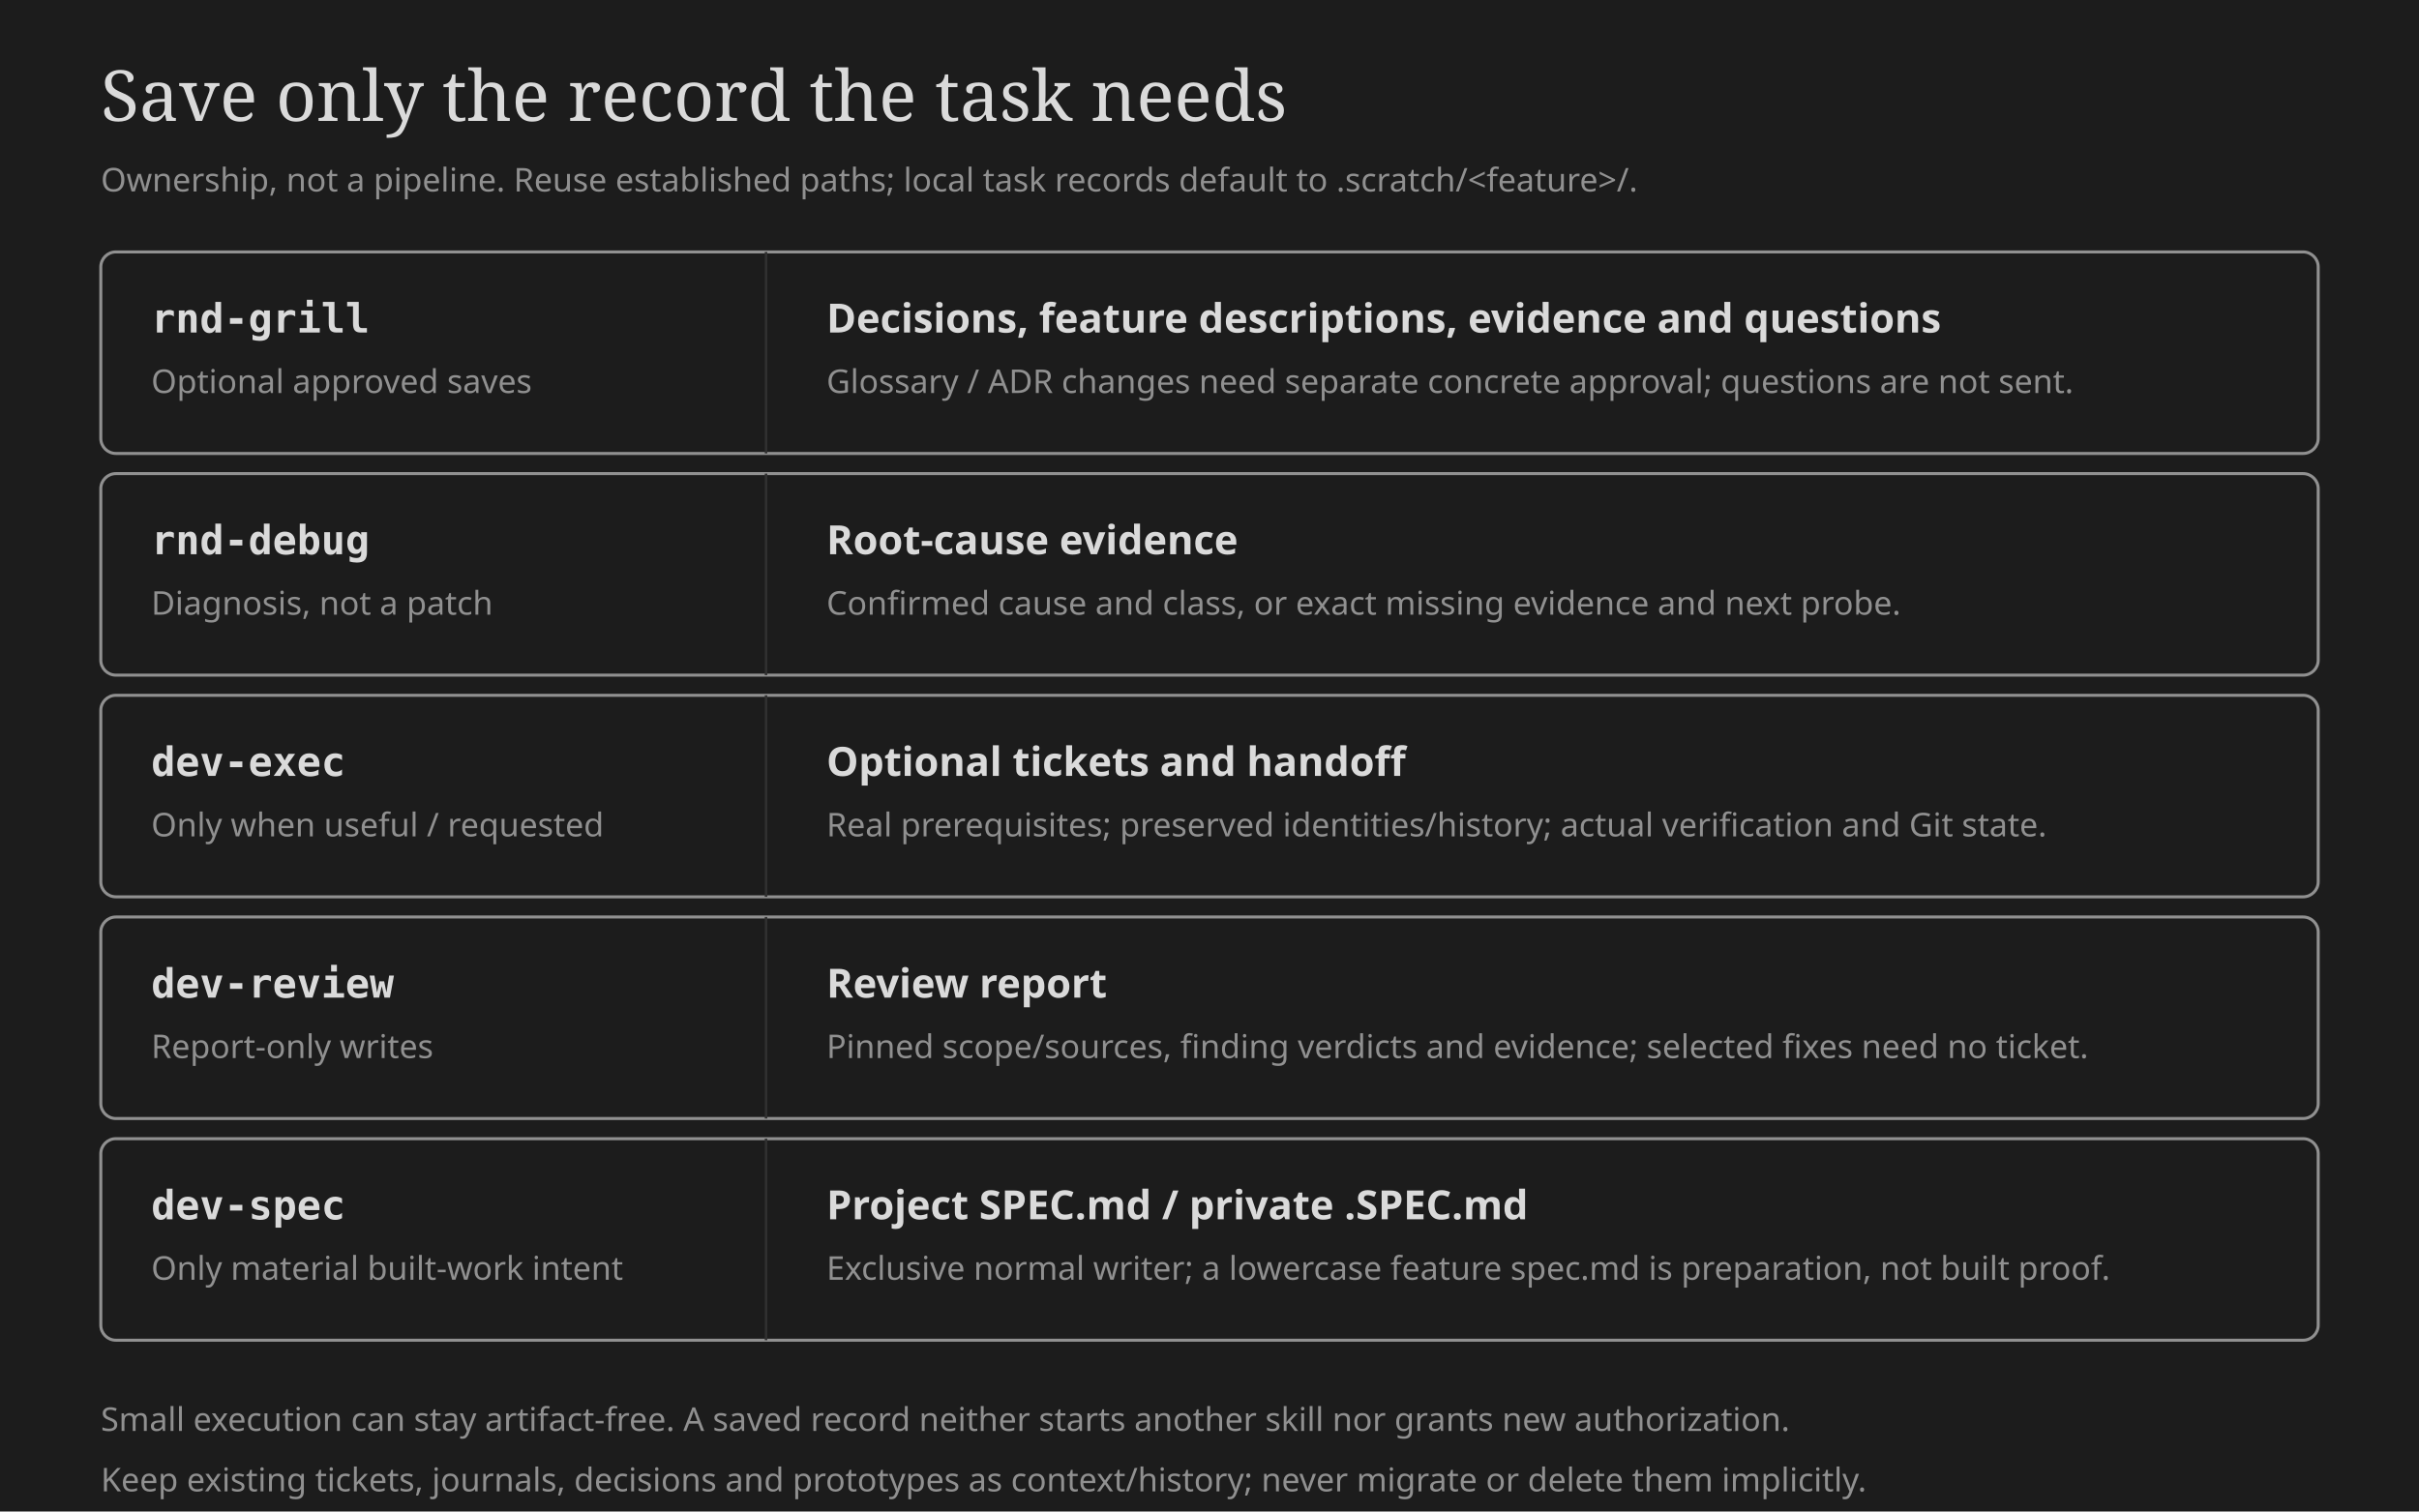
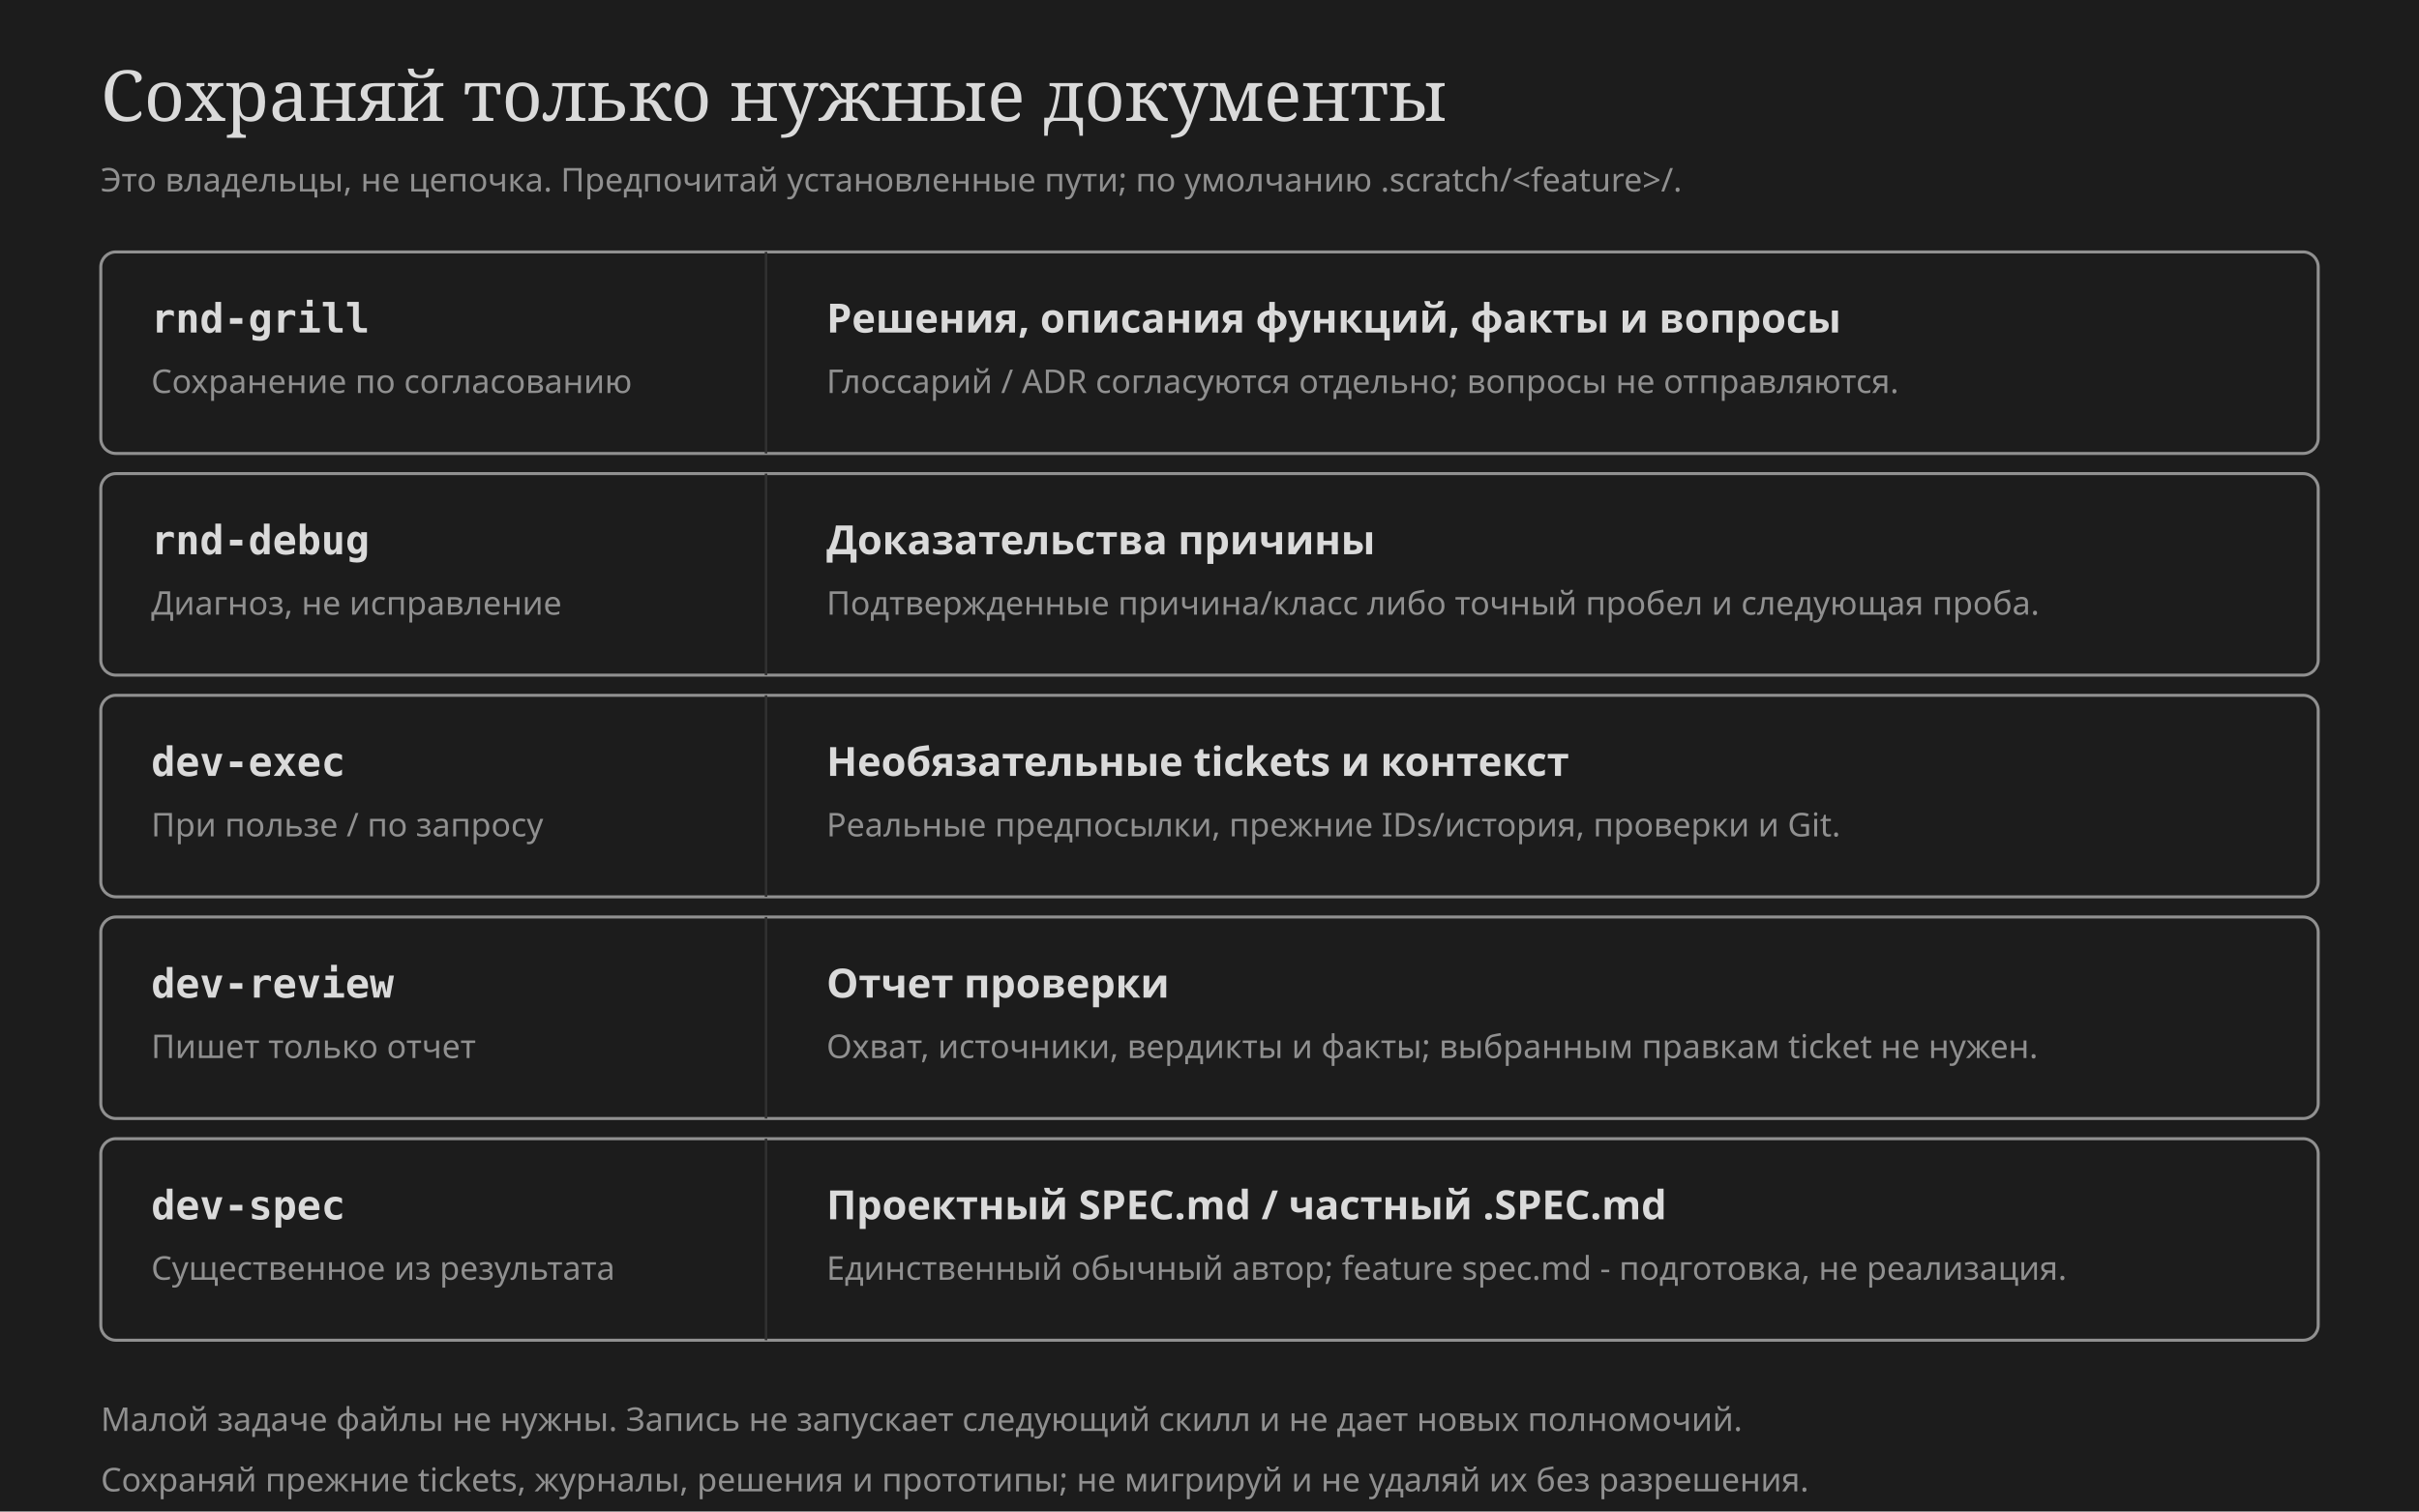
<svg xmlns="http://www.w3.org/2000/svg" width="960" height="600" viewBox="0 0 960 600" role="img" aria-labelledby="artifacts-dark-title artifacts-dark-desc">
  <style>text{font-family:'Geist',system-ui,sans-serif;fill:#dadada}.title{font-family:'Instrument Serif',Georgia,serif;font-size:28px}.name{font-family:'Geist Mono',ui-monospace,monospace;font-size:16px;font-weight:600}.heading{font-size:16px;font-weight:600}.sub{font-size:13px;fill:#909090}.node{fill:#1c1c1c;stroke:#909090;stroke-width:1.2}.rule{stroke:#303030}</style>
  <rect width="960" height="600" fill="#1c1c1c" />
-   <text class="title" x="40" y="48">Save only the record the task needs</text>
-   <text class="sub" x="40" y="76">Ownership, not a pipeline. Reuse established paths; local task records default to .scratch/&lt;feature&gt;/.</text>
+   <text class="title" x="40" y="48">Сохраняй только нужные документы</text>
+   <text class="sub" x="40" y="76">Это владельцы, не цепочка. Предпочитай установленные пути; по умолчанию .scratch/&lt;feature&gt;/.</text>
  <rect class="node" x="40" y="100" width="880" height="80" rx="6" />
  <path class="rule" d="M304 100 V180" />
  <text class="name" x="60" y="132">rnd-grill</text>
-   <text class="sub" x="60" y="156">Optional approved saves</text>
-   <text class="heading" x="328" y="132">Decisions, feature descriptions, evidence and questions</text>
-   <text class="sub" x="328" y="156">Glossary / ADR changes need separate concrete approval; questions are not sent.</text>
+   <text class="sub" x="60" y="156">Сохранение по согласованию</text>
+   <text class="heading" x="328" y="132">Решения, описания функций, факты и вопросы</text>
+   <text class="sub" x="328" y="156">Глоссарий / ADR согласуются отдельно; вопросы не отправляются.</text>
  <rect class="node" x="40" y="188" width="880" height="80" rx="6" />
  <path class="rule" d="M304 188 V268" />
  <text class="name" x="60" y="220">rnd-debug</text>
-   <text class="sub" x="60" y="244">Diagnosis, not a patch</text>
-   <text class="heading" x="328" y="220">Root-cause evidence</text>
-   <text class="sub" x="328" y="244">Confirmed cause and class, or exact missing evidence and next probe.</text>
+   <text class="sub" x="60" y="244">Диагноз, не исправление</text>
+   <text class="heading" x="328" y="220">Доказательства причины</text>
+   <text class="sub" x="328" y="244">Подтвержденные причина/класс либо точный пробел и следующая проба.</text>
  <rect class="node" x="40" y="276" width="880" height="80" rx="6" />
  <path class="rule" d="M304 276 V356" />
  <text class="name" x="60" y="308">dev-exec</text>
-   <text class="sub" x="60" y="332">Only when useful / requested</text>
-   <text class="heading" x="328" y="308">Optional tickets and handoff</text>
-   <text class="sub" x="328" y="332">Real prerequisites; preserved identities/history; actual verification and Git state.</text>
+   <text class="sub" x="60" y="332">При пользе / по запросу</text>
+   <text class="heading" x="328" y="308">Необязательные tickets и контекст</text>
+   <text class="sub" x="328" y="332">Реальные предпосылки, прежние IDs/история, проверки и Git.</text>
  <rect class="node" x="40" y="364" width="880" height="80" rx="6" />
  <path class="rule" d="M304 364 V444" />
  <text class="name" x="60" y="396">dev-review</text>
-   <text class="sub" x="60" y="420">Report-only writes</text>
-   <text class="heading" x="328" y="396">Review report</text>
-   <text class="sub" x="328" y="420">Pinned scope/sources, finding verdicts and evidence; selected fixes need no ticket.</text>
+   <text class="sub" x="60" y="420">Пишет только отчет</text>
+   <text class="heading" x="328" y="396">Отчет проверки</text>
+   <text class="sub" x="328" y="420">Охват, источники, вердикты и факты; выбранным правкам ticket не нужен.</text>
  <rect class="node" x="40" y="452" width="880" height="80" rx="6" />
  <path class="rule" d="M304 452 V532" />
  <text class="name" x="60" y="484">dev-spec</text>
-   <text class="sub" x="60" y="508">Only material built-work intent</text>
-   <text class="heading" x="328" y="484">Project SPEC.md / private .SPEC.md</text>
-   <text class="sub" x="328" y="508">Exclusive normal writer; a lowercase feature spec.md is preparation, not built proof.</text>
-   <text class="sub" x="40" y="568">Small execution can stay artifact-free. A saved record neither starts another skill nor grants new authorization.</text>
-   <text class="sub" x="40" y="592">Keep existing tickets, journals, decisions and prototypes as context/history; never migrate or delete them implicitly.</text>
+   <text class="sub" x="60" y="508">Существенное из результата</text>
+   <text class="heading" x="328" y="484">Проектный SPEC.md / частный .SPEC.md</text>
+   <text class="sub" x="328" y="508">Единственный обычный автор; feature spec.md - подготовка, не реализация.</text>
+   <text class="sub" x="40" y="568">Малой задаче файлы не нужны. Запись не запускает следующий скилл и не дает новых полномочий.</text>
+   <text class="sub" x="40" y="592">Сохраняй прежние tickets, журналы, решения и прототипы; не мигрируй и не удаляй их без разрешения.</text>
</svg>
